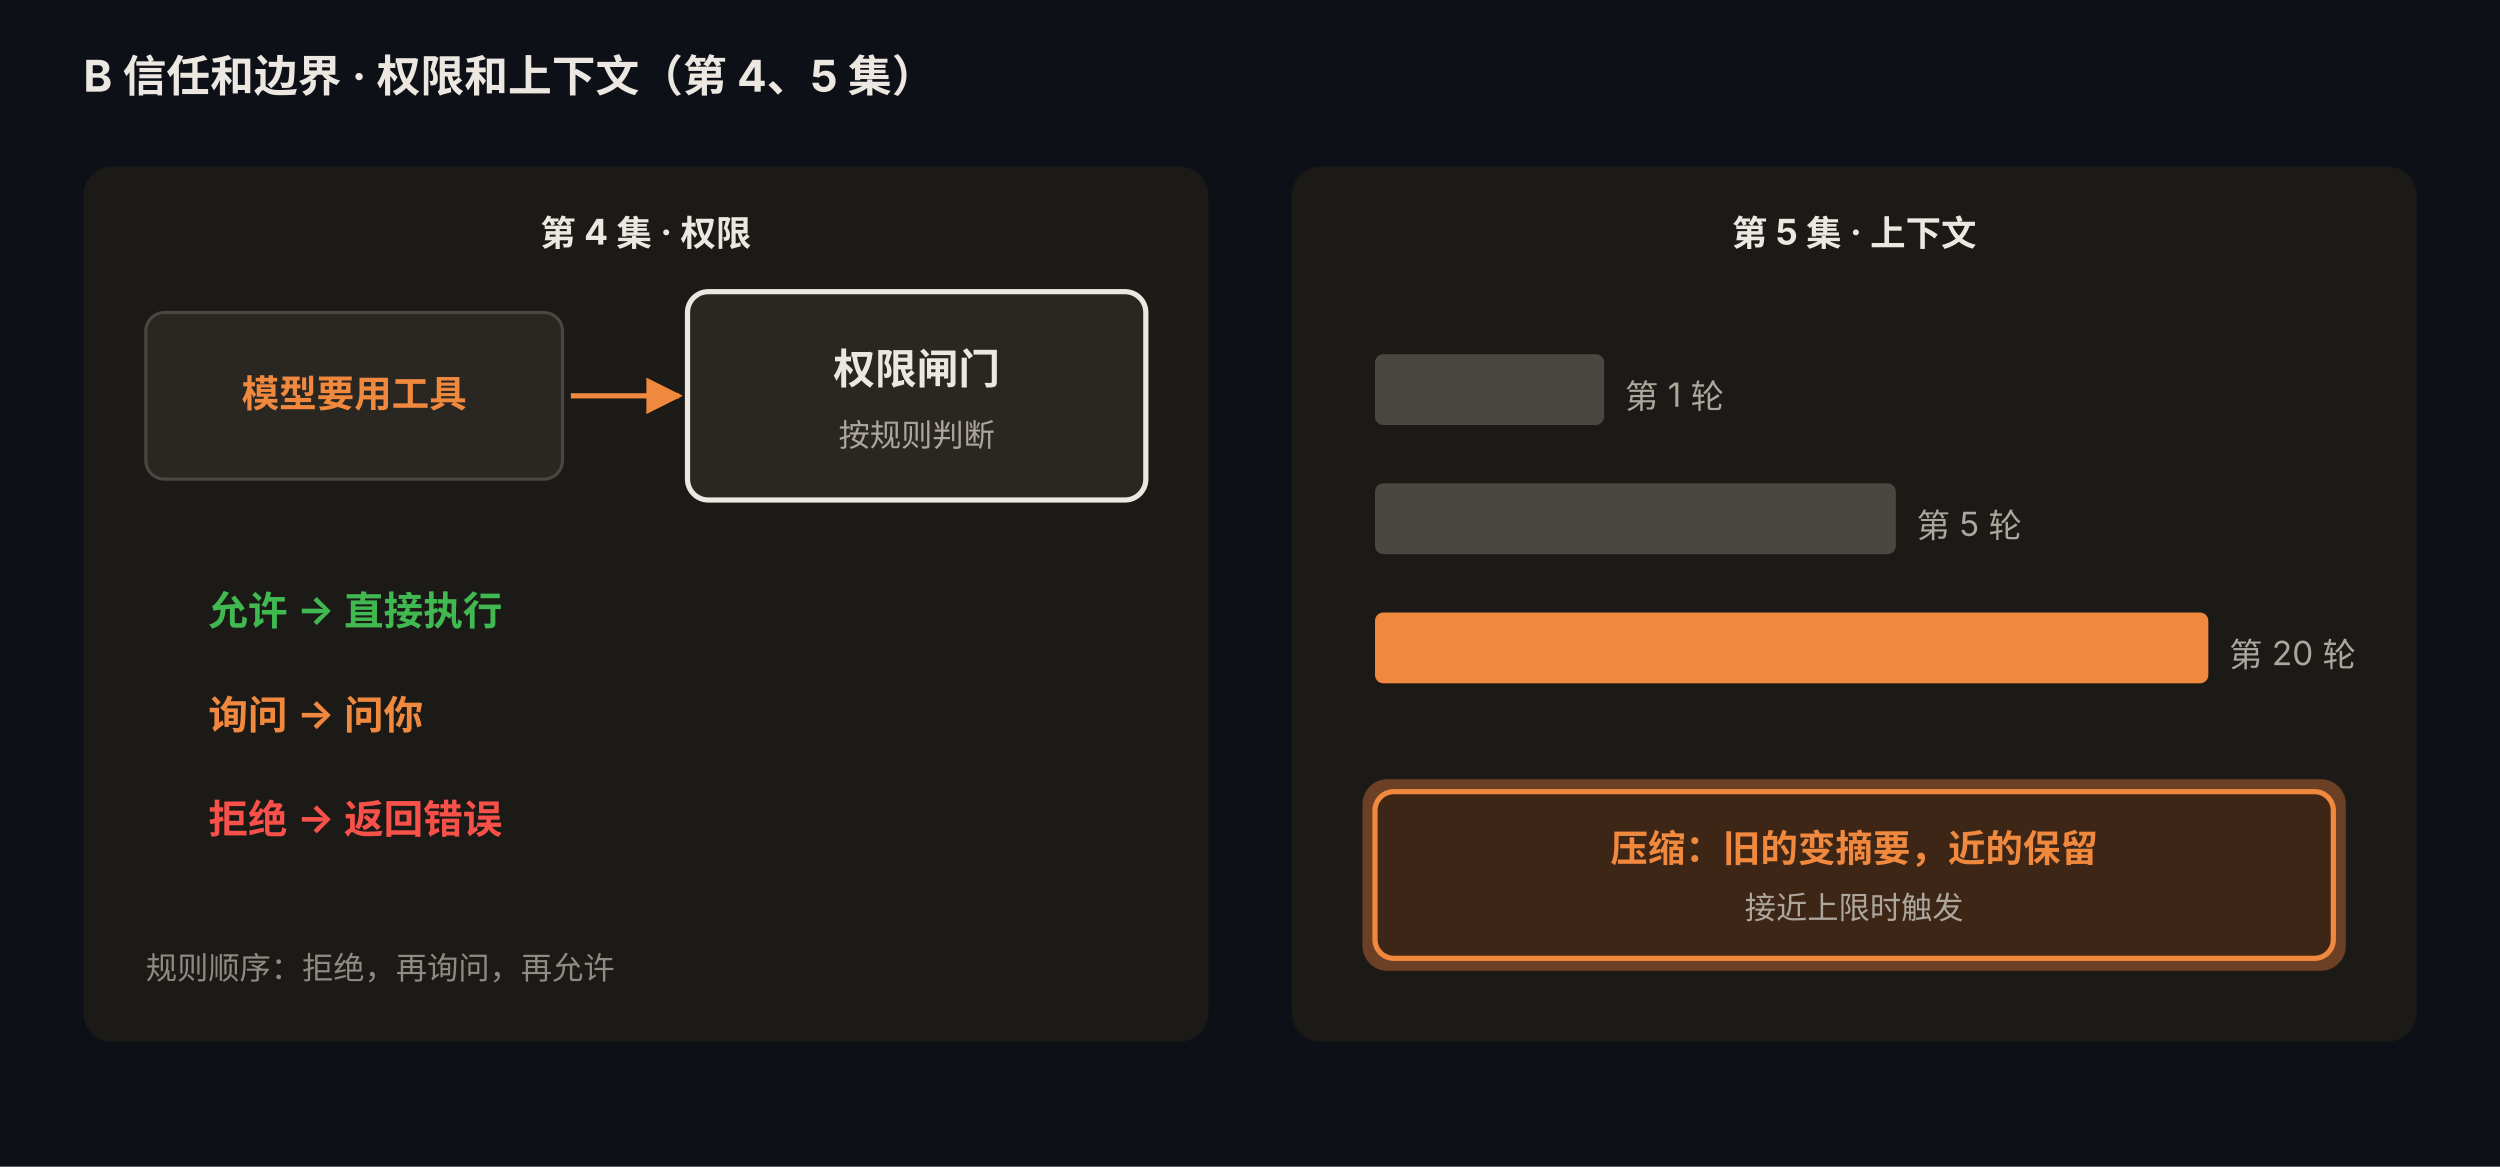
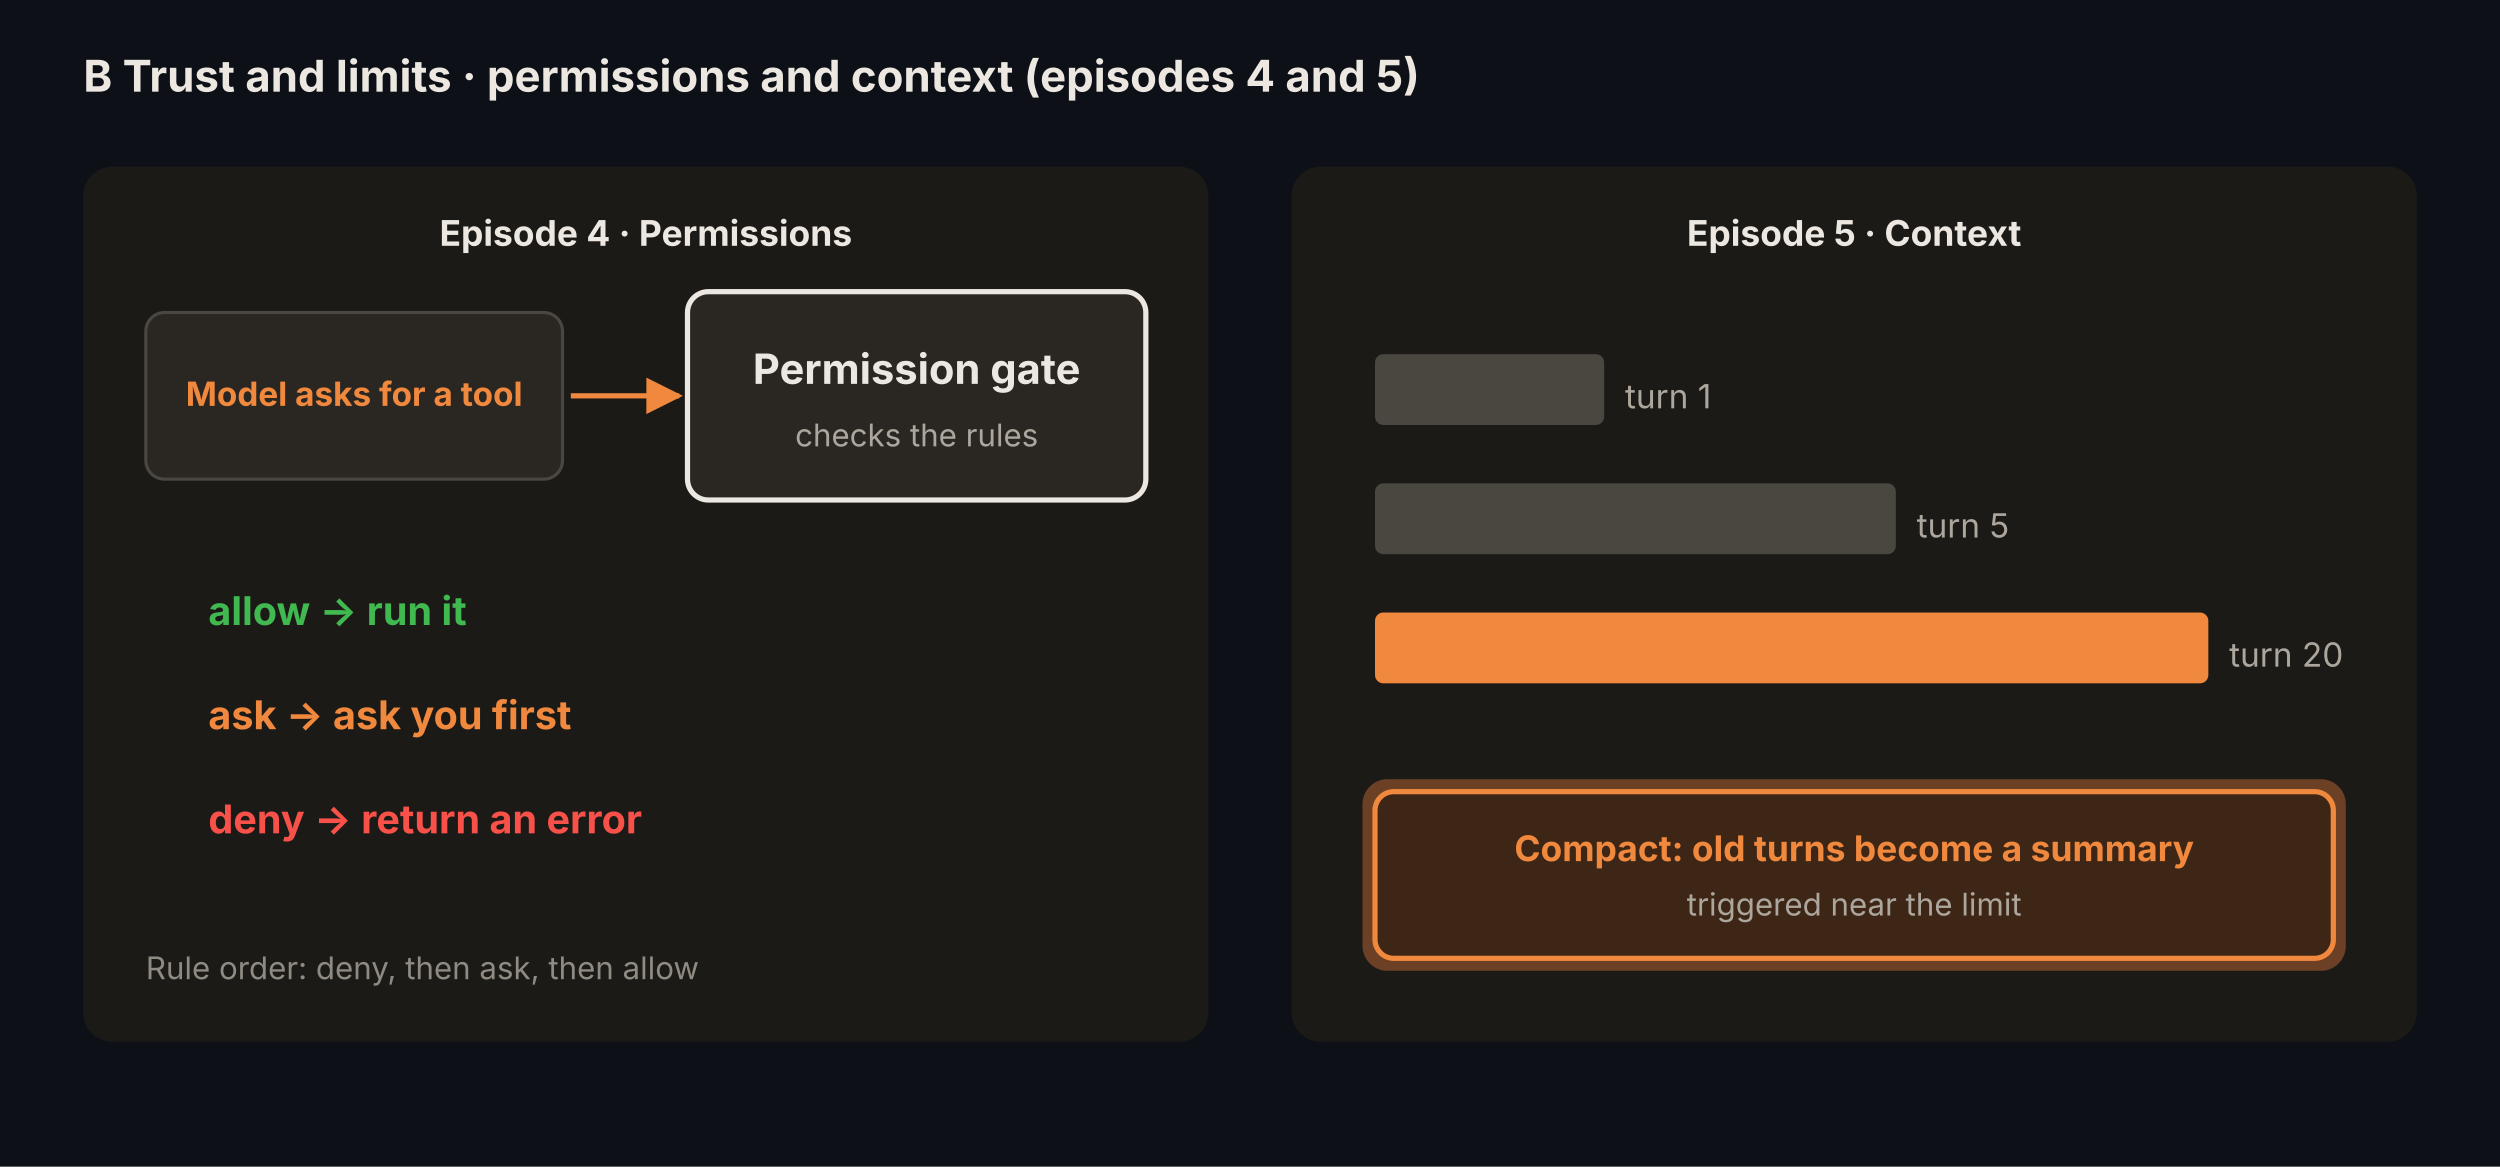
- <svg xmlns="http://www.w3.org/2000/svg" viewBox="0 0 1200 560" width="1200" height="560" font-family="Inter, -apple-system, BlinkMacSystemFont, 'Segoe UI', Helvetica, Arial, sans-serif, 'PingFang SC', 'Noto Sans CJK SC'">
+ <svg xmlns="http://www.w3.org/2000/svg" viewBox="0 0 1200 560" width="1200" height="560" font-family="Inter, -apple-system, BlinkMacSystemFont, 'Segoe UI', Helvetica, Arial, sans-serif">
  <defs>
    <marker id="aink" viewBox="0 0 10 10" refX="9" refY="5" markerWidth="7" markerHeight="7" orient="auto-start-reverse">
      <path d="M0,0 L10,5 L0,10 z" fill="#ece8e1" />
    </marker>
    <marker id="aaccent" viewBox="0 0 10 10" refX="9" refY="5" markerWidth="7" markerHeight="7" orient="auto-start-reverse">
      <path d="M0,0 L10,5 L0,10 z" fill="#f0883e" />
    </marker>
    <marker id="agrey" viewBox="0 0 10 10" refX="9" refY="5" markerWidth="7" markerHeight="7" orient="auto-start-reverse">
      <path d="M0,0 L10,5 L0,10 z" fill="#6f6a63" />
    </marker>
  </defs>
  <rect width="1200" height="560" fill="#0d1117" />
-   <text x="40" y="44" font-size="21" font-weight="700" fill="#ece8e1">B 信任和边界 · 权限和上下文（第 4、5 集）</text>
+   <text x="40" y="44" font-size="21" font-weight="700" fill="#ece8e1">B  Trust and limits · permissions and context (episodes 4 and 5)</text>
  <rect x="40" y="80" width="540" height="420" rx="14" fill="#1c1a17" />
-   <text x="310" y="118" font-size="17" font-weight="700" fill="#ece8e1" text-anchor="middle">第 4 集 · 权限</text>
+   <text x="310" y="118" font-size="17" font-weight="700" fill="#ece8e1" text-anchor="middle">Episode 4 · Permissions</text>
  <rect x="70" y="150" width="200" height="80" rx="9" fill="#2a2723" stroke="#4a4640" stroke-width="1.5" />
-   <text x="170" y="195.4" font-size="18" font-weight="700" fill="#f0883e" text-anchor="middle">模型要用工具</text>
+   <text x="170" y="194.8" font-size="16" font-weight="700" fill="#f0883e" text-anchor="middle">Model asks for a tool</text>
  <path d="M274,190 L326,190" fill="none" stroke="#f0883e" stroke-width="2.5" marker-end="url(#aaccent)" />
  <rect x="330" y="140" width="220" height="100" rx="10" fill="#2a2723" stroke="#ece8e1" stroke-width="2.5" />
-   <text x="440" y="184.25" font-size="20" font-weight="700" fill="#ece8e1" text-anchor="middle">权限闸门</text>
-   <text x="440" y="214.25" font-size="15" font-weight="400" fill="#aca69d" text-anchor="middle">按规则判断</text>
-   <text x="100" y="300" font-size="19" font-weight="700" fill="#3fb950">允许 → 直接执行</text>
-   <text x="100" y="350" font-size="19" font-weight="700" fill="#f0883e">询问 → 问你</text>
-   <text x="100" y="400" font-size="19" font-weight="700" fill="#f85149">拒绝 → 返回错误</text>
-   <text x="70" y="470" font-size="15" font-weight="400" fill="#8f8a82">规则顺序：拒绝，再询问，再允许</text>
+   <text x="440" y="184.25" font-size="20" font-weight="700" fill="#ece8e1" text-anchor="middle">Permission gate</text>
+   <text x="440" y="214.25" font-size="15" font-weight="400" fill="#aca69d" text-anchor="middle">checks the rules</text>
+   <text x="100" y="300" font-size="19" font-weight="700" fill="#3fb950">allow → run it</text>
+   <text x="100" y="350" font-size="19" font-weight="700" fill="#f0883e">ask → ask you first</text>
+   <text x="100" y="400" font-size="19" font-weight="700" fill="#f85149">deny → return an error</text>
+   <text x="70" y="470" font-size="15" font-weight="400" fill="#8f8a82">Rule order: deny, then ask, then allow</text>
  <rect x="620" y="80" width="540" height="420" rx="14" fill="#1c1a17" />
-   <text x="890" y="118" font-size="17" font-weight="700" fill="#ece8e1" text-anchor="middle">第 5 集 · 上下文</text>
+   <text x="890" y="118" font-size="17" font-weight="700" fill="#ece8e1" text-anchor="middle">Episode 5 · Context</text>
  <rect x="660" y="170" width="110" height="34" rx="4" fill="#4a4640" />
-   <text x="780" y="196" font-size="16" font-weight="400" fill="#aca69d">第 1 轮</text>
+   <text x="780" y="196" font-size="16" font-weight="400" fill="#aca69d">turn 1</text>
  <rect x="660" y="232" width="250" height="34" rx="4" fill="#4a4640" />
-   <text x="920" y="258" font-size="16" font-weight="400" fill="#aca69d">第 5 轮</text>
+   <text x="920" y="258" font-size="16" font-weight="400" fill="#aca69d">turn 5</text>
  <rect x="660" y="294" width="400" height="34" rx="4" fill="#f0883e" />
-   <text x="1070" y="320" font-size="16" font-weight="400" fill="#aca69d">第 20 轮</text>
+   <text x="1070" y="320" font-size="16" font-weight="400" fill="#aca69d">turn 20</text>
  <rect x="654" y="374" width="472" height="92" rx="12" fill="#6b4024" />
  <rect x="660" y="380" width="460" height="80" rx="9" fill="#3d2616" stroke="#f0883e" stroke-width="2.5" />
-   <text x="890" y="413.65" font-size="18" font-weight="700" fill="#f0883e" text-anchor="middle">压缩：旧的变摘要，近的保留</text>
-   <text x="890" y="441.05" font-size="15" font-weight="400" fill="#aca69d" text-anchor="middle">接近上限时触发</text>
+   <text x="890" y="413.35" font-size="17" font-weight="700" fill="#f0883e" text-anchor="middle">Compact: old turns become a summary</text>
+   <text x="890" y="439.45" font-size="15" font-weight="400" fill="#aca69d" text-anchor="middle">triggered near the limit</text>
</svg>
